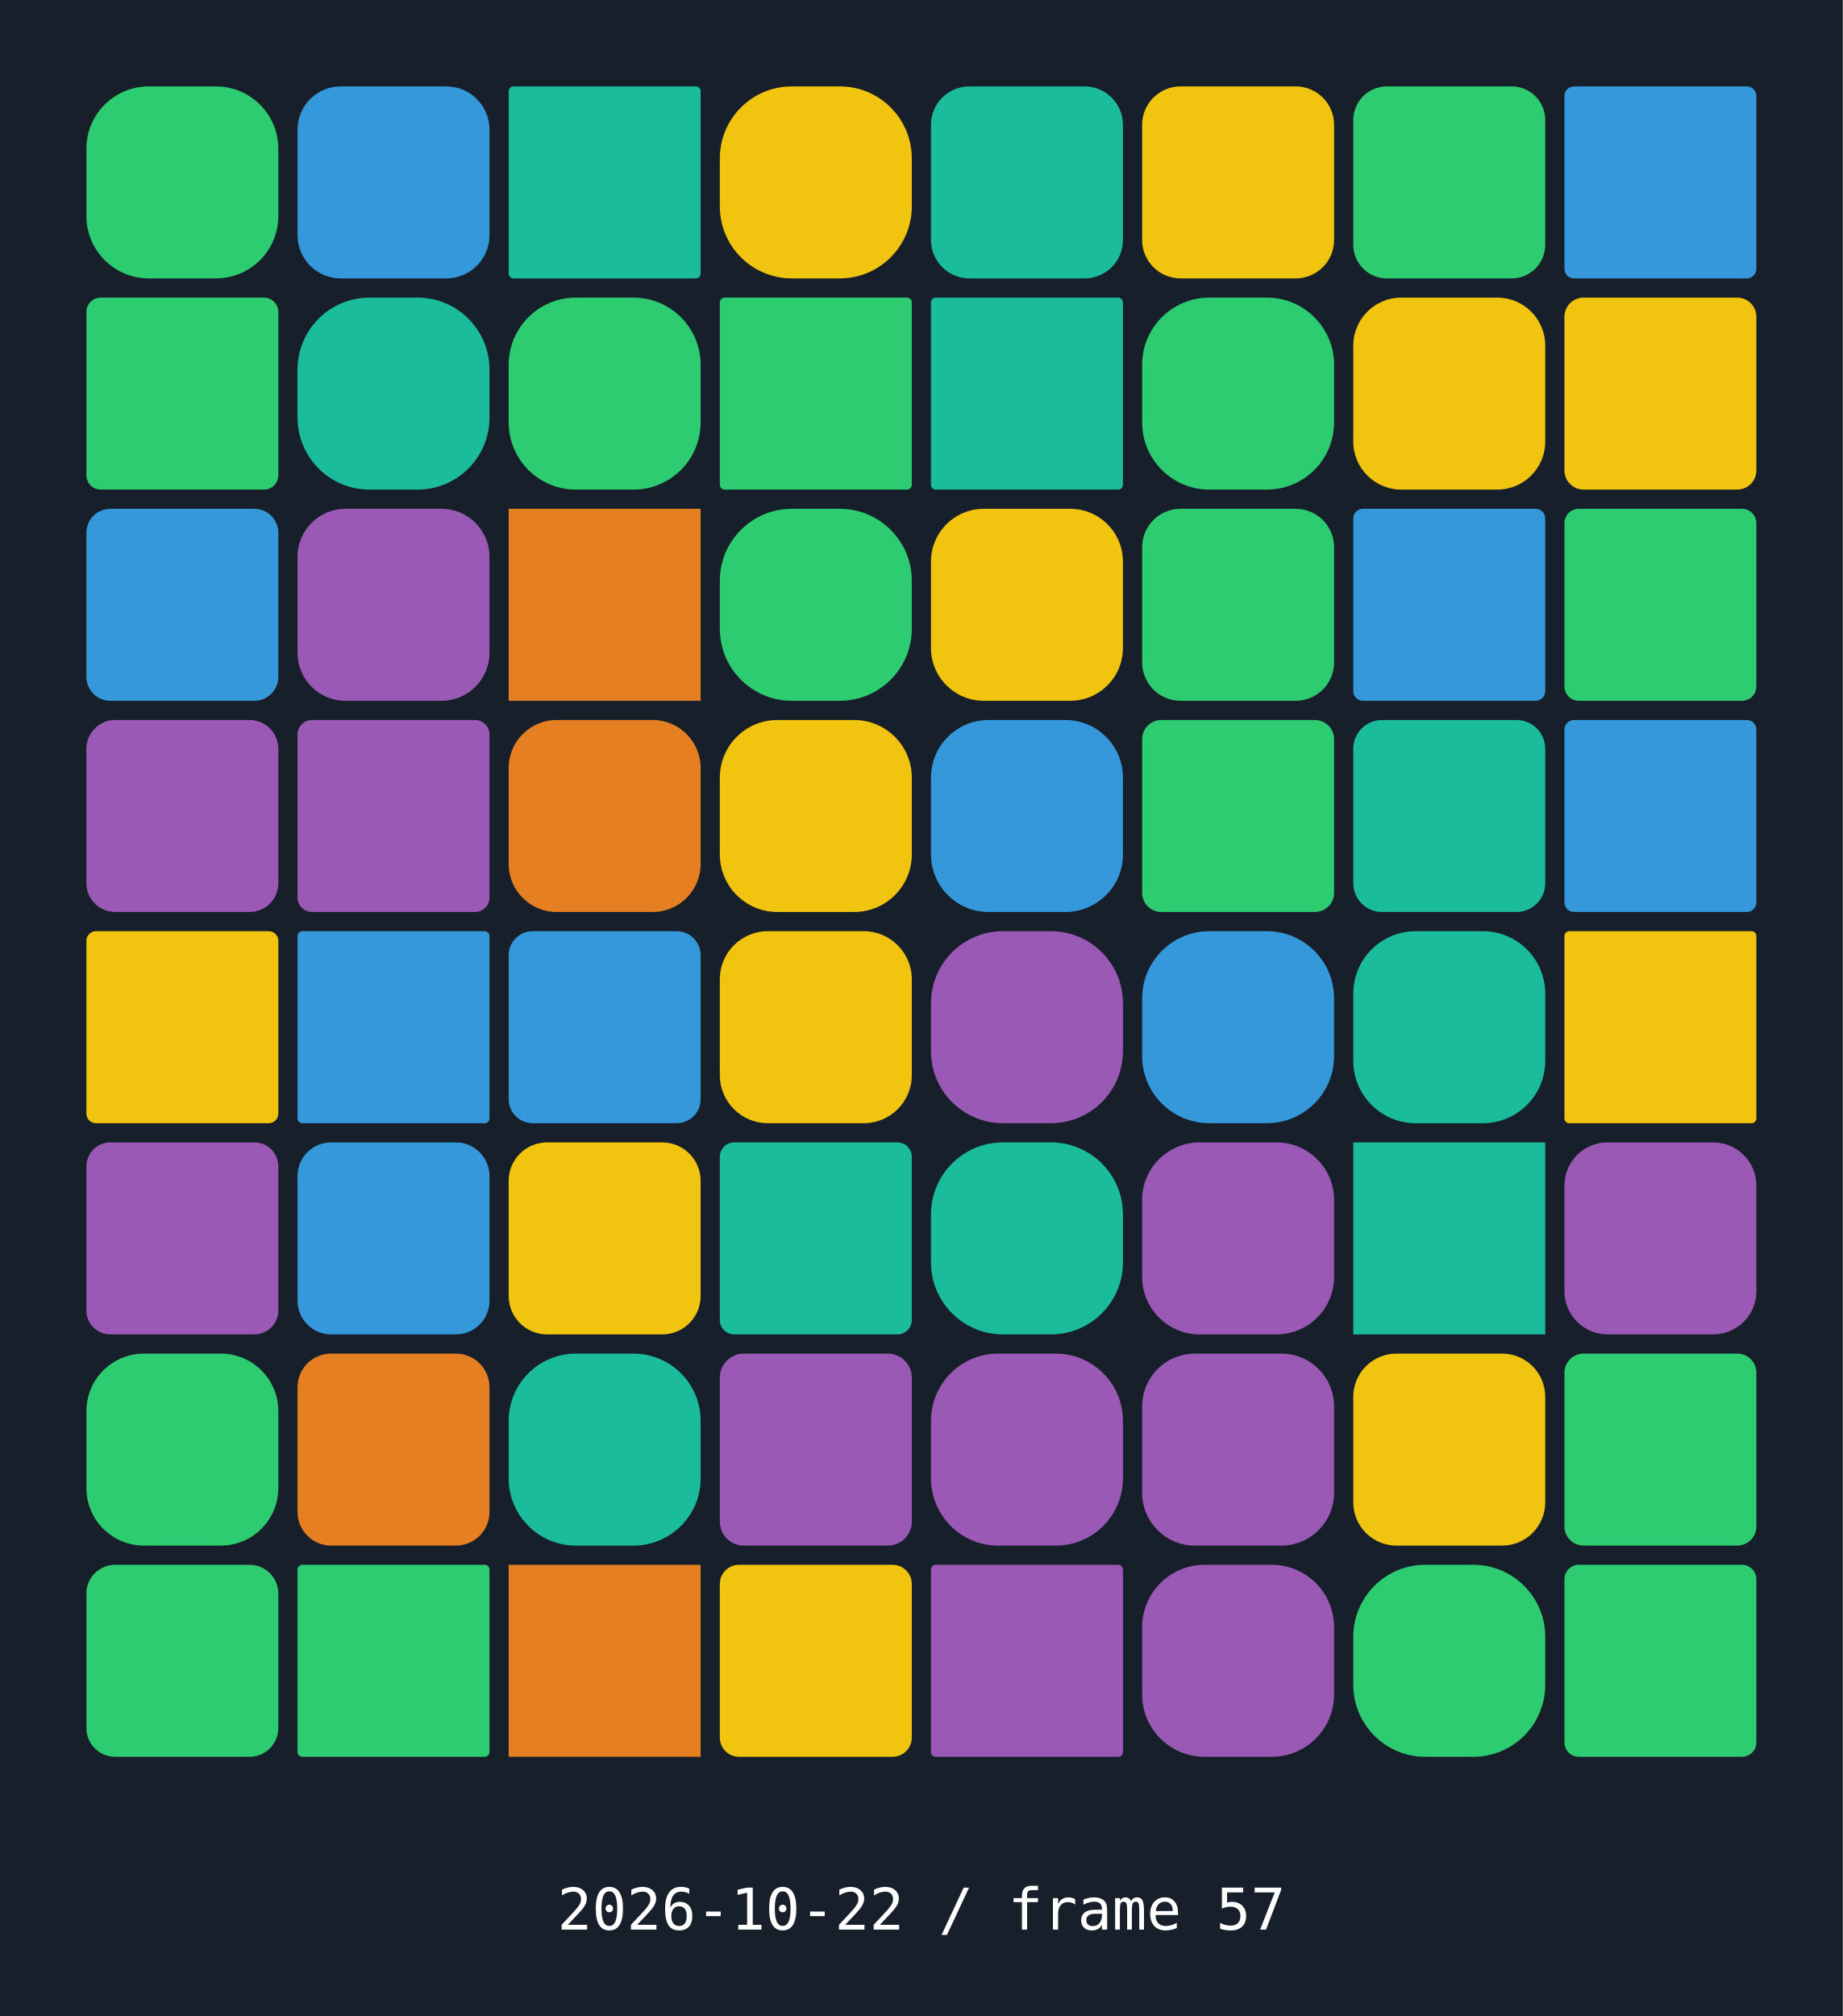
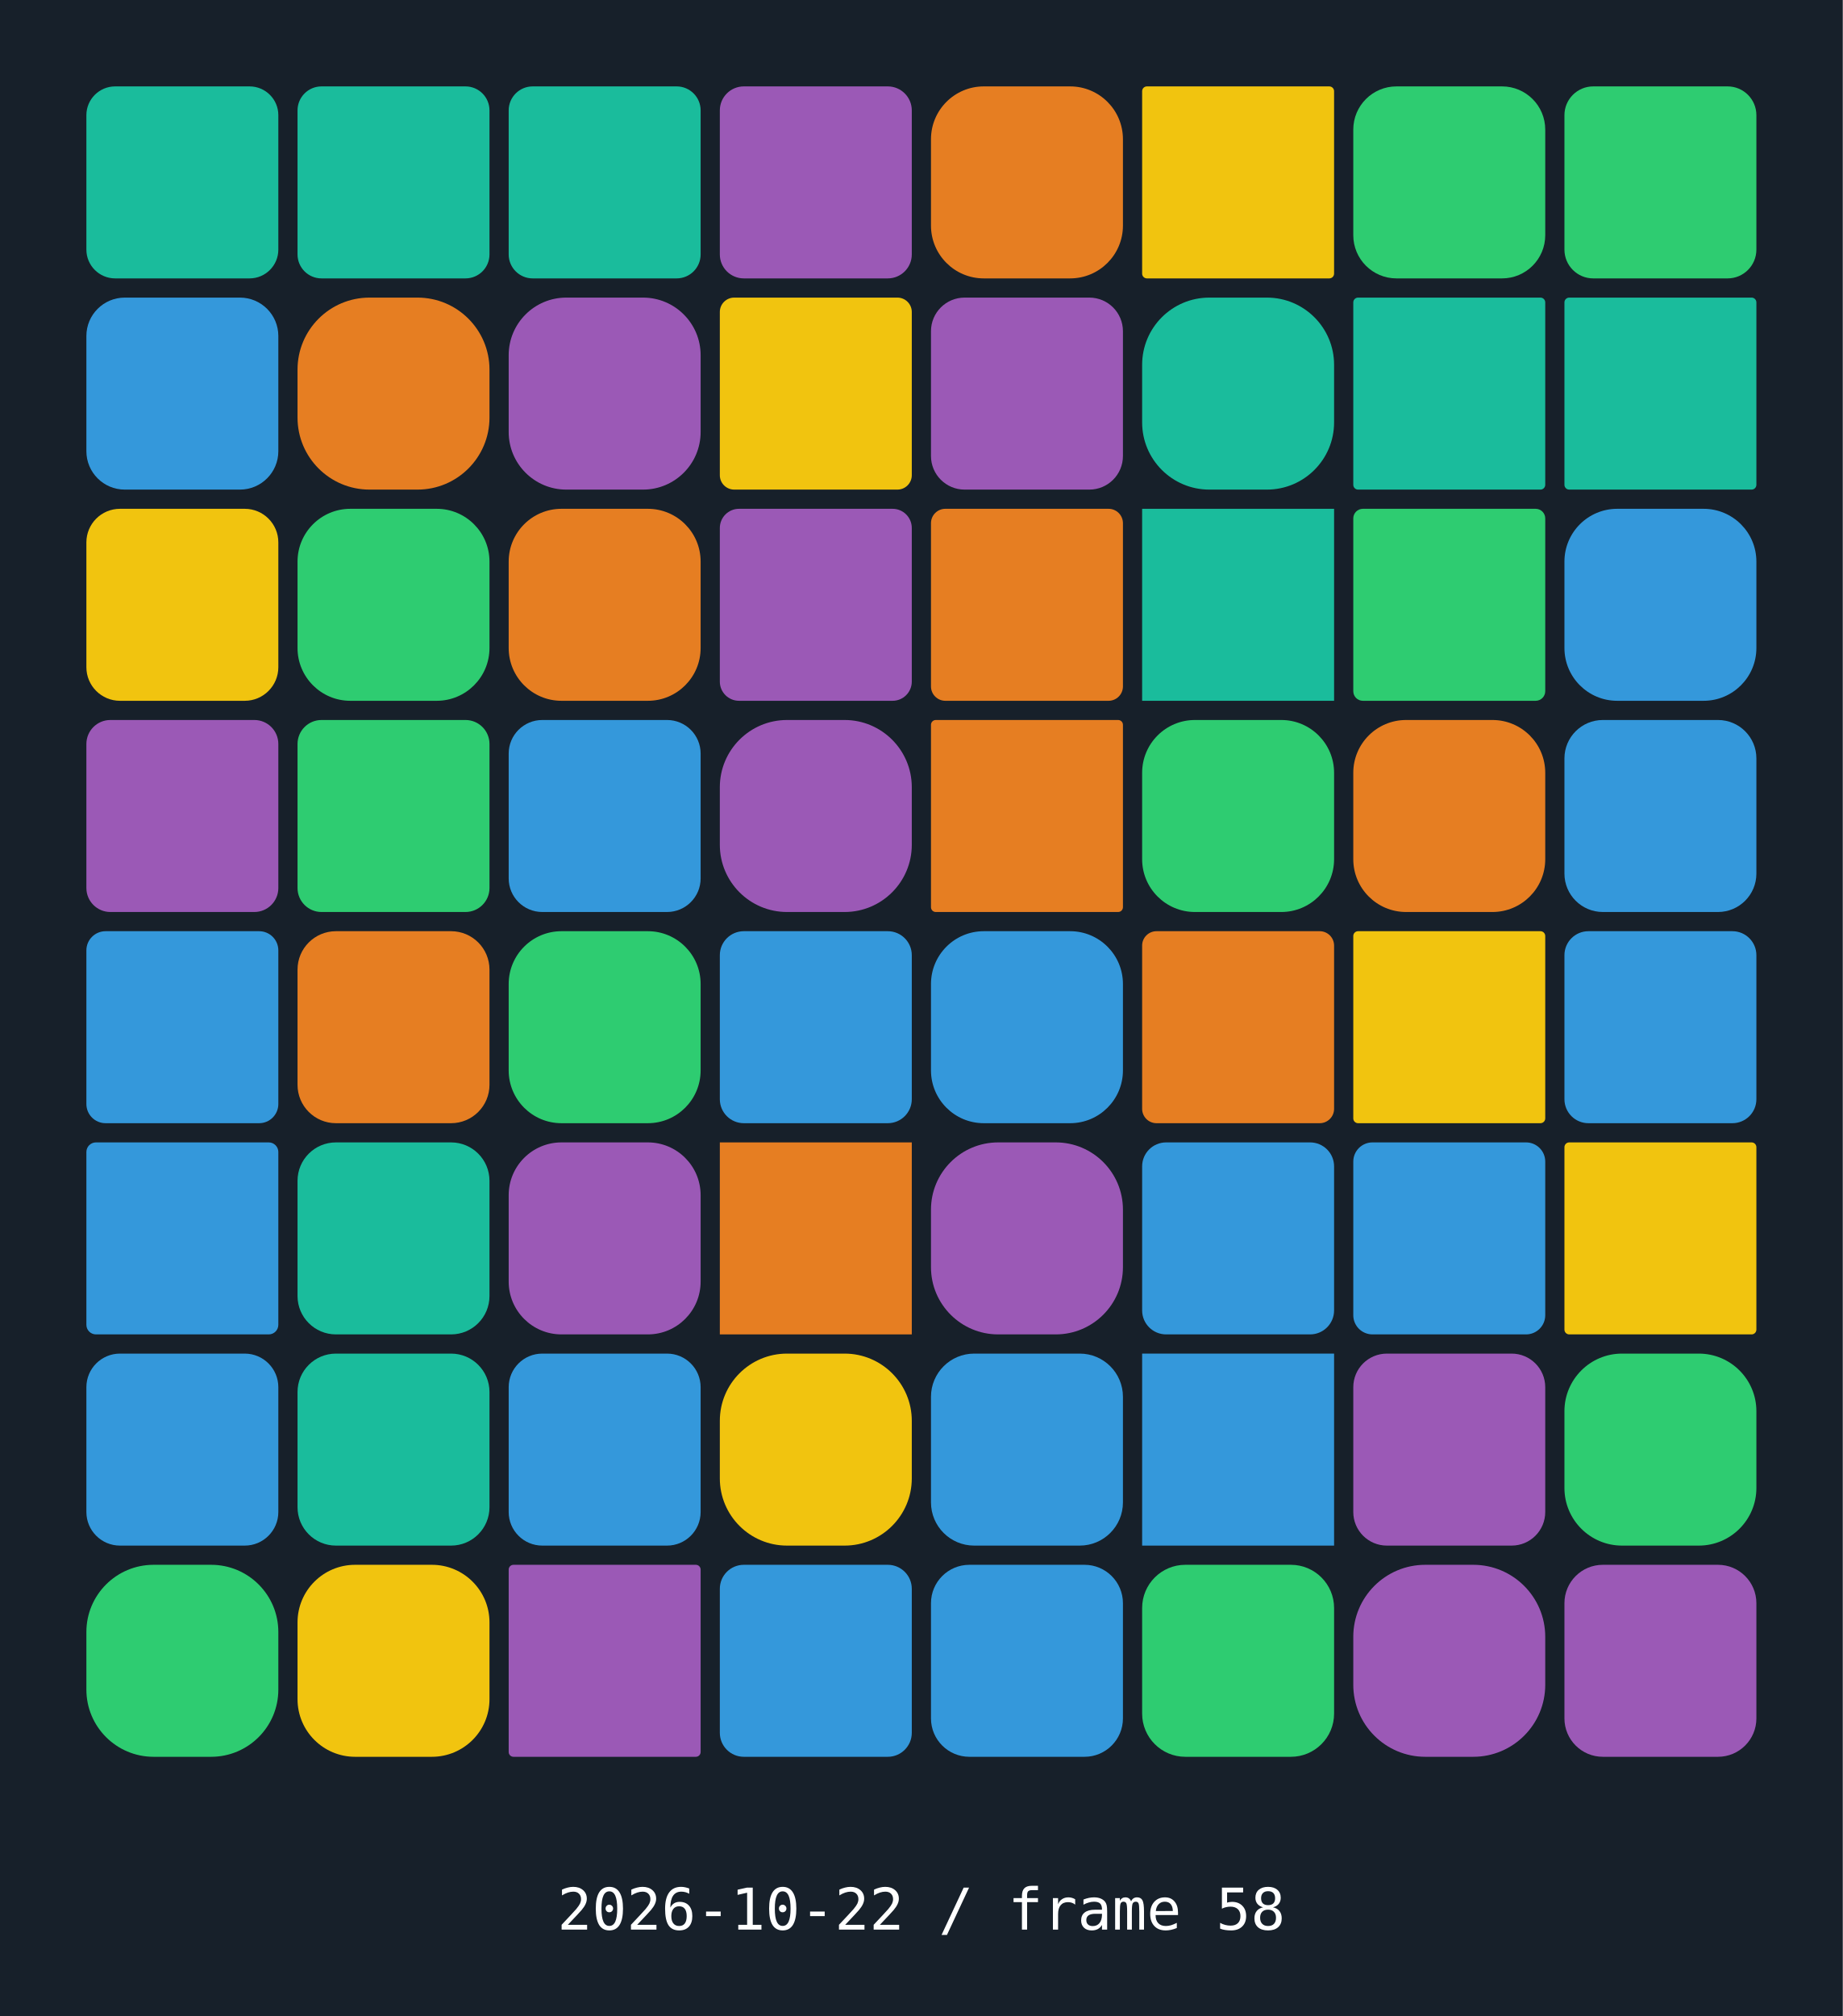
<svg xmlns="http://www.w3.org/2000/svg" width="384" height="420" viewBox="0 0 384 420">
  <rect width="384" height="420" fill="#17202a" />
-   <rect x="18" y="18" width="40" height="40" rx="13" fill="#2ecc71" />
-   <rect x="62" y="18" width="40" height="40" rx="9" fill="#3498db" />
-   <rect x="106" y="18" width="40" height="40" rx="1" fill="#1abc9c" />
-   <rect x="150" y="18" width="40" height="40" rx="15" fill="#f1c40f" />
-   <rect x="194" y="18" width="40" height="40" rx="8" fill="#1abc9c" />
-   <rect x="238" y="18" width="40" height="40" rx="8" fill="#f1c40f" />
-   <rect x="282" y="18" width="40" height="40" rx="7" fill="#2ecc71" />
-   <rect x="326" y="18" width="40" height="40" rx="2" fill="#3498db" />
-   <rect x="18" y="62" width="40" height="40" rx="3" fill="#2ecc71" />
-   <rect x="62" y="62" width="40" height="40" rx="15" fill="#1abc9c" />
-   <rect x="106" y="62" width="40" height="40" rx="14" fill="#2ecc71" />
-   <rect x="150" y="62" width="40" height="40" rx="1" fill="#2ecc71" />
-   <rect x="194" y="62" width="40" height="40" rx="1" fill="#1abc9c" />
-   <rect x="238" y="62" width="40" height="40" rx="14" fill="#2ecc71" />
-   <rect x="282" y="62" width="40" height="40" rx="10" fill="#f1c40f" />
-   <rect x="326" y="62" width="40" height="40" rx="4" fill="#f1c40f" />
-   <rect x="18" y="106" width="40" height="40" rx="5" fill="#3498db" />
-   <rect x="62" y="106" width="40" height="40" rx="10" fill="#9b59b6" />
-   <rect x="106" y="106" width="40" height="40" rx="0" fill="#e67e22" />
-   <rect x="150" y="106" width="40" height="40" rx="15" fill="#2ecc71" />
-   <rect x="194" y="106" width="40" height="40" rx="11" fill="#f1c40f" />
-   <rect x="238" y="106" width="40" height="40" rx="8" fill="#2ecc71" />
-   <rect x="282" y="106" width="40" height="40" rx="2" fill="#3498db" />
-   <rect x="326" y="106" width="40" height="40" rx="3" fill="#2ecc71" />
-   <rect x="18" y="150" width="40" height="40" rx="6" fill="#9b59b6" />
-   <rect x="62" y="150" width="40" height="40" rx="3" fill="#9b59b6" />
-   <rect x="106" y="150" width="40" height="40" rx="10" fill="#e67e22" />
-   <rect x="150" y="150" width="40" height="40" rx="12" fill="#f1c40f" />
-   <rect x="194" y="150" width="40" height="40" rx="12" fill="#3498db" />
-   <rect x="238" y="150" width="40" height="40" rx="4" fill="#2ecc71" />
-   <rect x="282" y="150" width="40" height="40" rx="6" fill="#1abc9c" />
-   <rect x="326" y="150" width="40" height="40" rx="2" fill="#3498db" />
-   <rect x="18" y="194" width="40" height="40" rx="2" fill="#f1c40f" />
-   <rect x="62" y="194" width="40" height="40" rx="1" fill="#3498db" />
-   <rect x="106" y="194" width="40" height="40" rx="5" fill="#3498db" />
-   <rect x="150" y="194" width="40" height="40" rx="10" fill="#f1c40f" />
-   <rect x="194" y="194" width="40" height="40" rx="15" fill="#9b59b6" />
-   <rect x="238" y="194" width="40" height="40" rx="14" fill="#3498db" />
-   <rect x="282" y="194" width="40" height="40" rx="13" fill="#1abc9c" />
-   <rect x="326" y="194" width="40" height="40" rx="1" fill="#f1c40f" />
-   <rect x="18" y="238" width="40" height="40" rx="5" fill="#9b59b6" />
-   <rect x="62" y="238" width="40" height="40" rx="7" fill="#3498db" />
-   <rect x="106" y="238" width="40" height="40" rx="8" fill="#f1c40f" />
-   <rect x="150" y="238" width="40" height="40" rx="3" fill="#1abc9c" />
-   <rect x="194" y="238" width="40" height="40" rx="15" fill="#1abc9c" />
-   <rect x="238" y="238" width="40" height="40" rx="12" fill="#9b59b6" />
-   <rect x="282" y="238" width="40" height="40" rx="0" fill="#1abc9c" />
-   <rect x="326" y="238" width="40" height="40" rx="9" fill="#9b59b6" />
-   <rect x="18" y="282" width="40" height="40" rx="12" fill="#2ecc71" />
-   <rect x="62" y="282" width="40" height="40" rx="7" fill="#e67e22" />
-   <rect x="106" y="282" width="40" height="40" rx="14" fill="#1abc9c" />
-   <rect x="150" y="282" width="40" height="40" rx="5" fill="#9b59b6" />
-   <rect x="194" y="282" width="40" height="40" rx="14" fill="#9b59b6" />
-   <rect x="238" y="282" width="40" height="40" rx="11" fill="#9b59b6" />
-   <rect x="282" y="282" width="40" height="40" rx="9" fill="#f1c40f" />
-   <rect x="326" y="282" width="40" height="40" rx="4" fill="#2ecc71" />
-   <rect x="18" y="326" width="40" height="40" rx="6" fill="#2ecc71" />
-   <rect x="62" y="326" width="40" height="40" rx="1" fill="#2ecc71" />
-   <rect x="106" y="326" width="40" height="40" rx="0" fill="#e67e22" />
-   <rect x="150" y="326" width="40" height="40" rx="4" fill="#f1c40f" />
-   <rect x="194" y="326" width="40" height="40" rx="1" fill="#9b59b6" />
-   <rect x="238" y="326" width="40" height="40" rx="13" fill="#9b59b6" />
-   <rect x="282" y="326" width="40" height="40" rx="15" fill="#2ecc71" />
-   <rect x="326" y="326" width="40" height="40" rx="3" fill="#2ecc71" />
-   <text x="192" y="402" text-anchor="middle" fill="#ffffff" font-family="monospace">2026-10-22 / frame 57</text>
+   <rect x="18" y="18" width="40" height="40" rx="6" fill="#1abc9c" />
+   <rect x="62" y="18" width="40" height="40" rx="5" fill="#1abc9c" />
+   <rect x="106" y="18" width="40" height="40" rx="5" fill="#1abc9c" />
+   <rect x="150" y="18" width="40" height="40" rx="5" fill="#9b59b6" />
+   <rect x="194" y="18" width="40" height="40" rx="11" fill="#e67e22" />
+   <rect x="238" y="18" width="40" height="40" rx="1" fill="#f1c40f" />
+   <rect x="282" y="18" width="40" height="40" rx="9" fill="#2ecc71" />
+   <rect x="326" y="18" width="40" height="40" rx="6" fill="#2ecc71" />
+   <rect x="18" y="62" width="40" height="40" rx="8" fill="#3498db" />
+   <rect x="62" y="62" width="40" height="40" rx="15" fill="#e67e22" />
+   <rect x="106" y="62" width="40" height="40" rx="12" fill="#9b59b6" />
+   <rect x="150" y="62" width="40" height="40" rx="3" fill="#f1c40f" />
+   <rect x="194" y="62" width="40" height="40" rx="7" fill="#9b59b6" />
+   <rect x="238" y="62" width="40" height="40" rx="14" fill="#1abc9c" />
+   <rect x="282" y="62" width="40" height="40" rx="1" fill="#1abc9c" />
+   <rect x="326" y="62" width="40" height="40" rx="1" fill="#1abc9c" />
+   <rect x="18" y="106" width="40" height="40" rx="7" fill="#f1c40f" />
+   <rect x="62" y="106" width="40" height="40" rx="11" fill="#2ecc71" />
+   <rect x="106" y="106" width="40" height="40" rx="11" fill="#e67e22" />
+   <rect x="150" y="106" width="40" height="40" rx="4" fill="#9b59b6" />
+   <rect x="194" y="106" width="40" height="40" rx="3" fill="#e67e22" />
+   <rect x="238" y="106" width="40" height="40" rx="0" fill="#1abc9c" />
+   <rect x="282" y="106" width="40" height="40" rx="2" fill="#2ecc71" />
+   <rect x="326" y="106" width="40" height="40" rx="11" fill="#3498db" />
+   <rect x="18" y="150" width="40" height="40" rx="5" fill="#9b59b6" />
+   <rect x="62" y="150" width="40" height="40" rx="5" fill="#2ecc71" />
+   <rect x="106" y="150" width="40" height="40" rx="7" fill="#3498db" />
+   <rect x="150" y="150" width="40" height="40" rx="14" fill="#9b59b6" />
+   <rect x="194" y="150" width="40" height="40" rx="1" fill="#e67e22" />
+   <rect x="238" y="150" width="40" height="40" rx="11" fill="#2ecc71" />
+   <rect x="282" y="150" width="40" height="40" rx="11" fill="#e67e22" />
+   <rect x="326" y="150" width="40" height="40" rx="8" fill="#3498db" />
+   <rect x="18" y="194" width="40" height="40" rx="4" fill="#3498db" />
+   <rect x="62" y="194" width="40" height="40" rx="8" fill="#e67e22" />
+   <rect x="106" y="194" width="40" height="40" rx="11" fill="#2ecc71" />
+   <rect x="150" y="194" width="40" height="40" rx="5" fill="#3498db" />
+   <rect x="194" y="194" width="40" height="40" rx="11" fill="#3498db" />
+   <rect x="238" y="194" width="40" height="40" rx="3" fill="#e67e22" />
+   <rect x="282" y="194" width="40" height="40" rx="1" fill="#f1c40f" />
+   <rect x="326" y="194" width="40" height="40" rx="5" fill="#3498db" />
+   <rect x="18" y="238" width="40" height="40" rx="2" fill="#3498db" />
+   <rect x="62" y="238" width="40" height="40" rx="8" fill="#1abc9c" />
+   <rect x="106" y="238" width="40" height="40" rx="11" fill="#9b59b6" />
+   <rect x="150" y="238" width="40" height="40" rx="0" fill="#e67e22" />
+   <rect x="194" y="238" width="40" height="40" rx="14" fill="#9b59b6" />
+   <rect x="238" y="238" width="40" height="40" rx="5" fill="#3498db" />
+   <rect x="282" y="238" width="40" height="40" rx="4" fill="#3498db" />
+   <rect x="326" y="238" width="40" height="40" rx="1" fill="#f1c40f" />
+   <rect x="18" y="282" width="40" height="40" rx="7" fill="#3498db" />
+   <rect x="62" y="282" width="40" height="40" rx="8" fill="#1abc9c" />
+   <rect x="106" y="282" width="40" height="40" rx="7" fill="#3498db" />
+   <rect x="150" y="282" width="40" height="40" rx="14" fill="#f1c40f" />
+   <rect x="194" y="282" width="40" height="40" rx="9" fill="#3498db" />
+   <rect x="238" y="282" width="40" height="40" rx="0" fill="#3498db" />
+   <rect x="282" y="282" width="40" height="40" rx="7" fill="#9b59b6" />
+   <rect x="326" y="282" width="40" height="40" rx="12" fill="#2ecc71" />
+   <rect x="18" y="326" width="40" height="40" rx="14" fill="#2ecc71" />
+   <rect x="62" y="326" width="40" height="40" rx="12" fill="#f1c40f" />
+   <rect x="106" y="326" width="40" height="40" rx="1" fill="#9b59b6" />
+   <rect x="150" y="326" width="40" height="40" rx="5" fill="#3498db" />
+   <rect x="194" y="326" width="40" height="40" rx="8" fill="#3498db" />
+   <rect x="238" y="326" width="40" height="40" rx="9" fill="#2ecc71" />
+   <rect x="282" y="326" width="40" height="40" rx="15" fill="#9b59b6" />
+   <rect x="326" y="326" width="40" height="40" rx="8" fill="#9b59b6" />
+   <text x="192" y="402" text-anchor="middle" fill="#ffffff" font-family="monospace">2026-10-22 / frame 58</text>
</svg>
